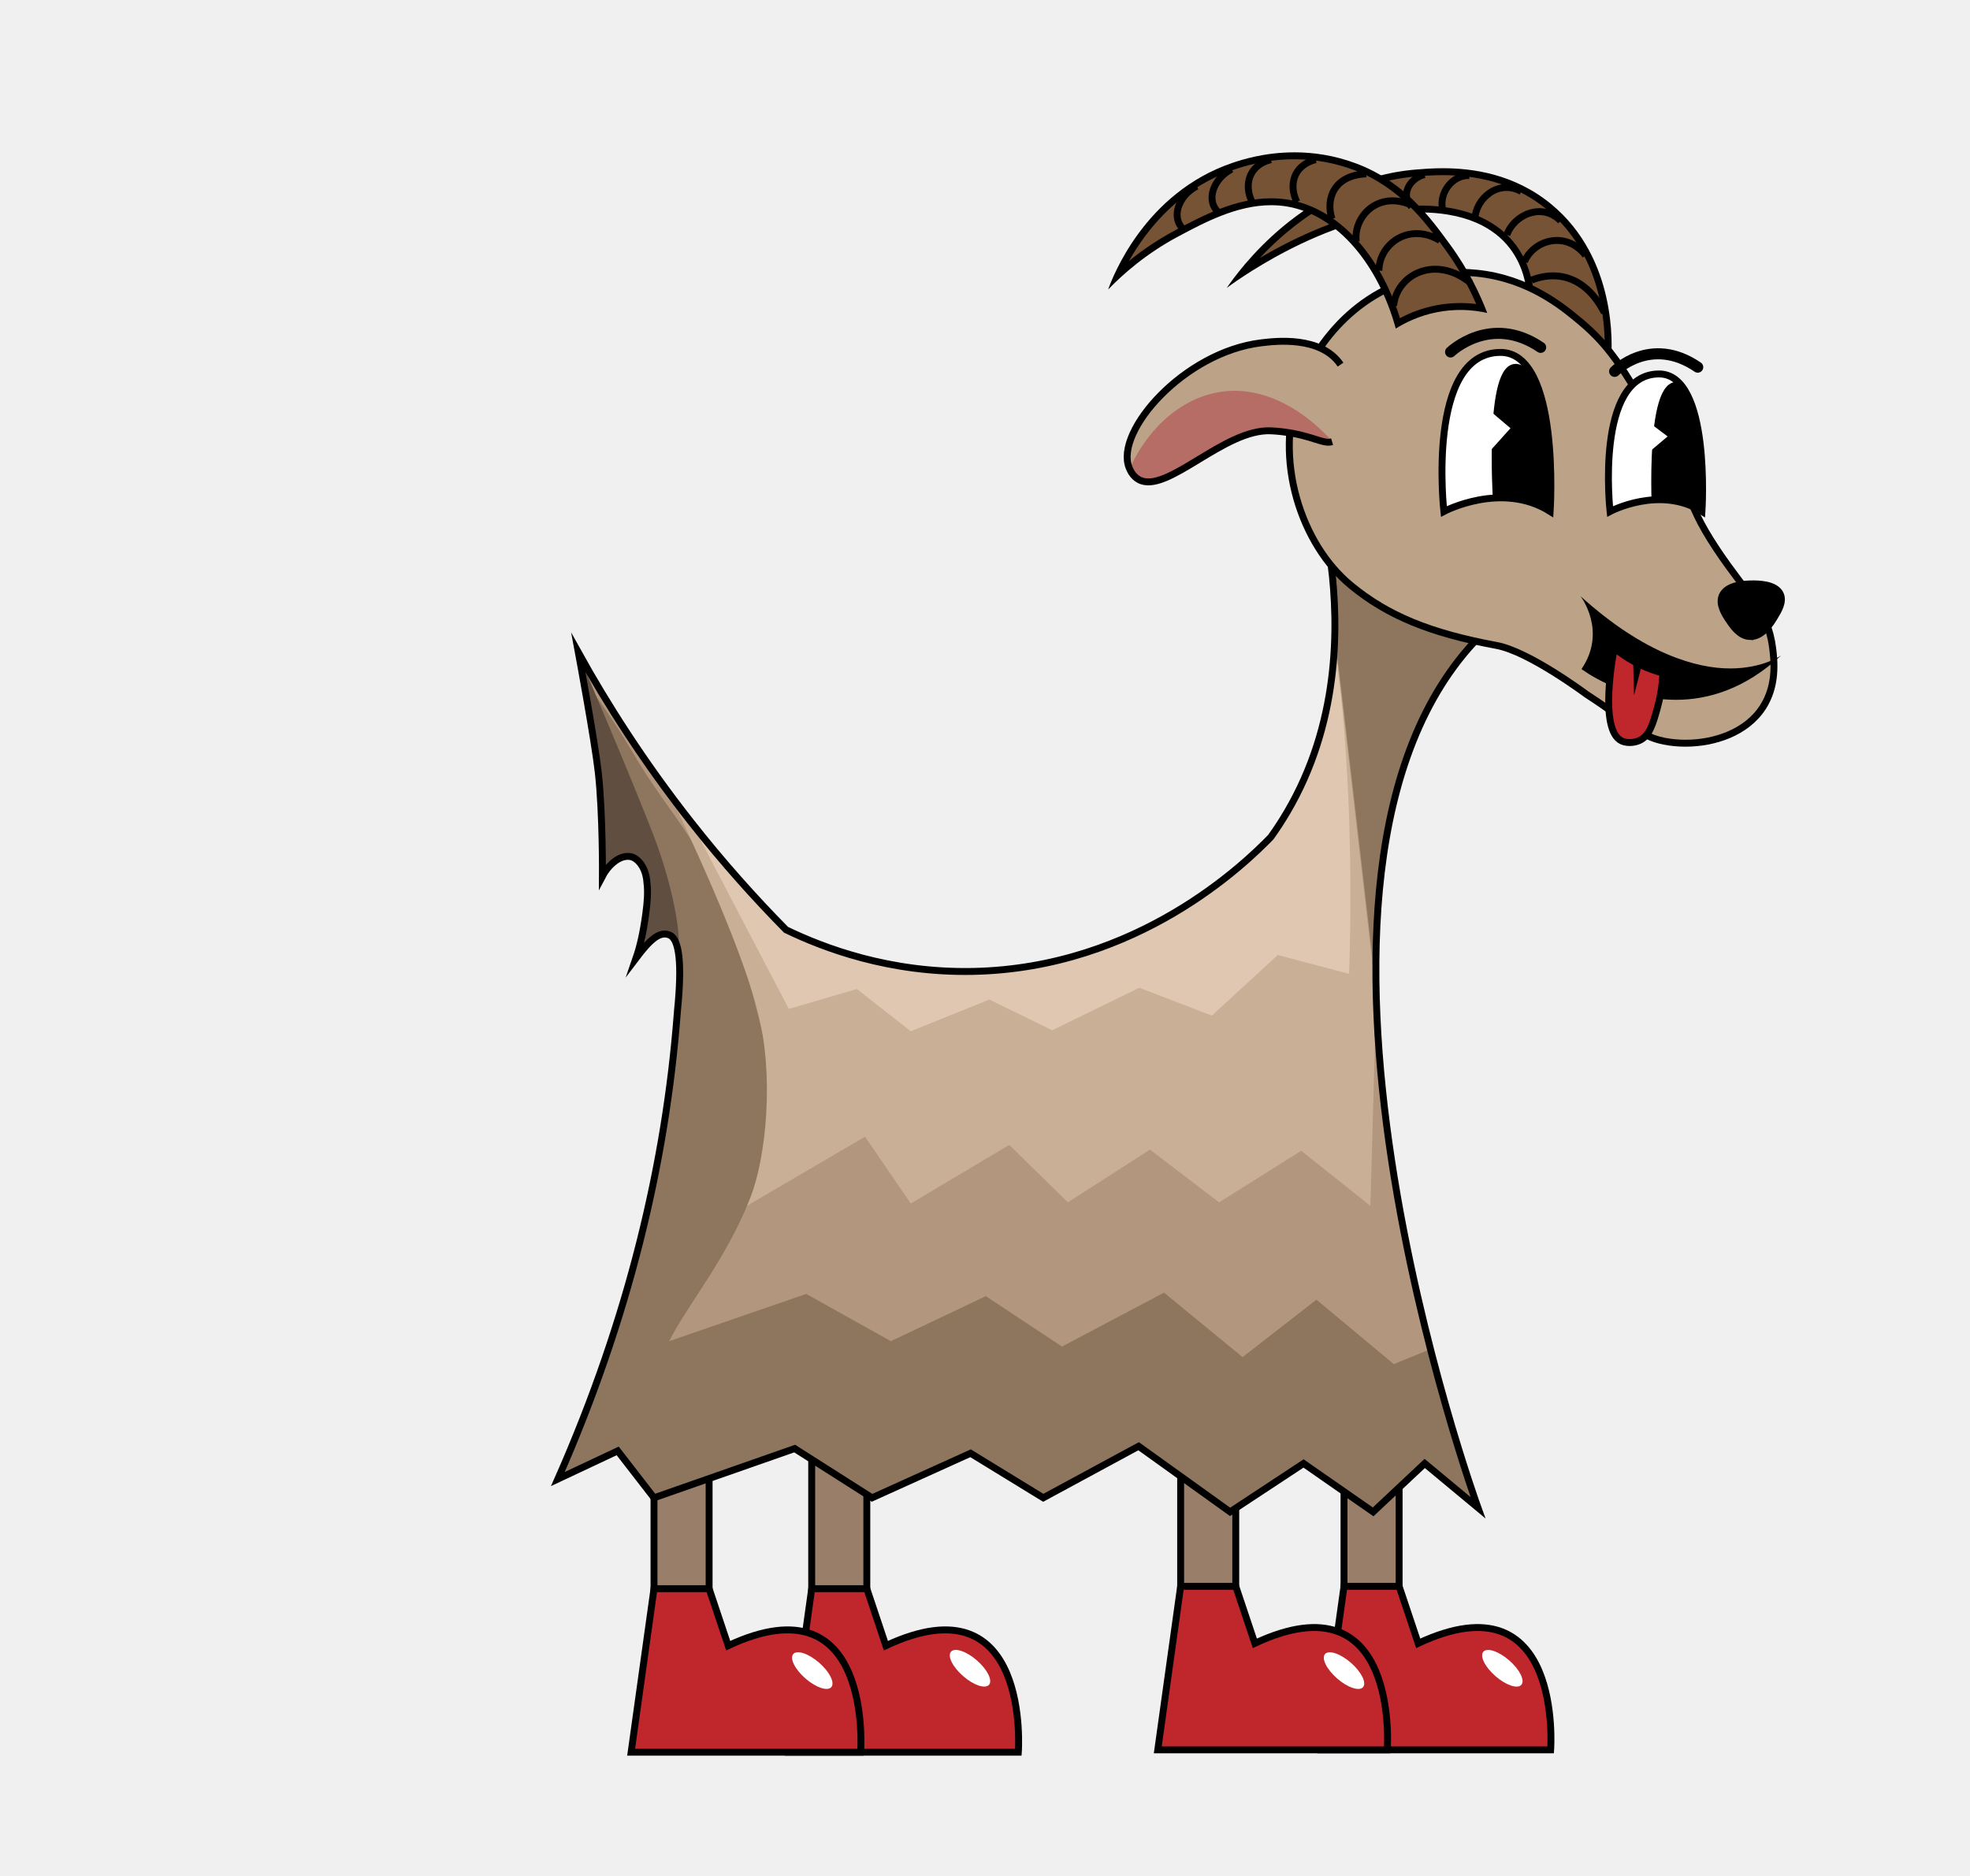
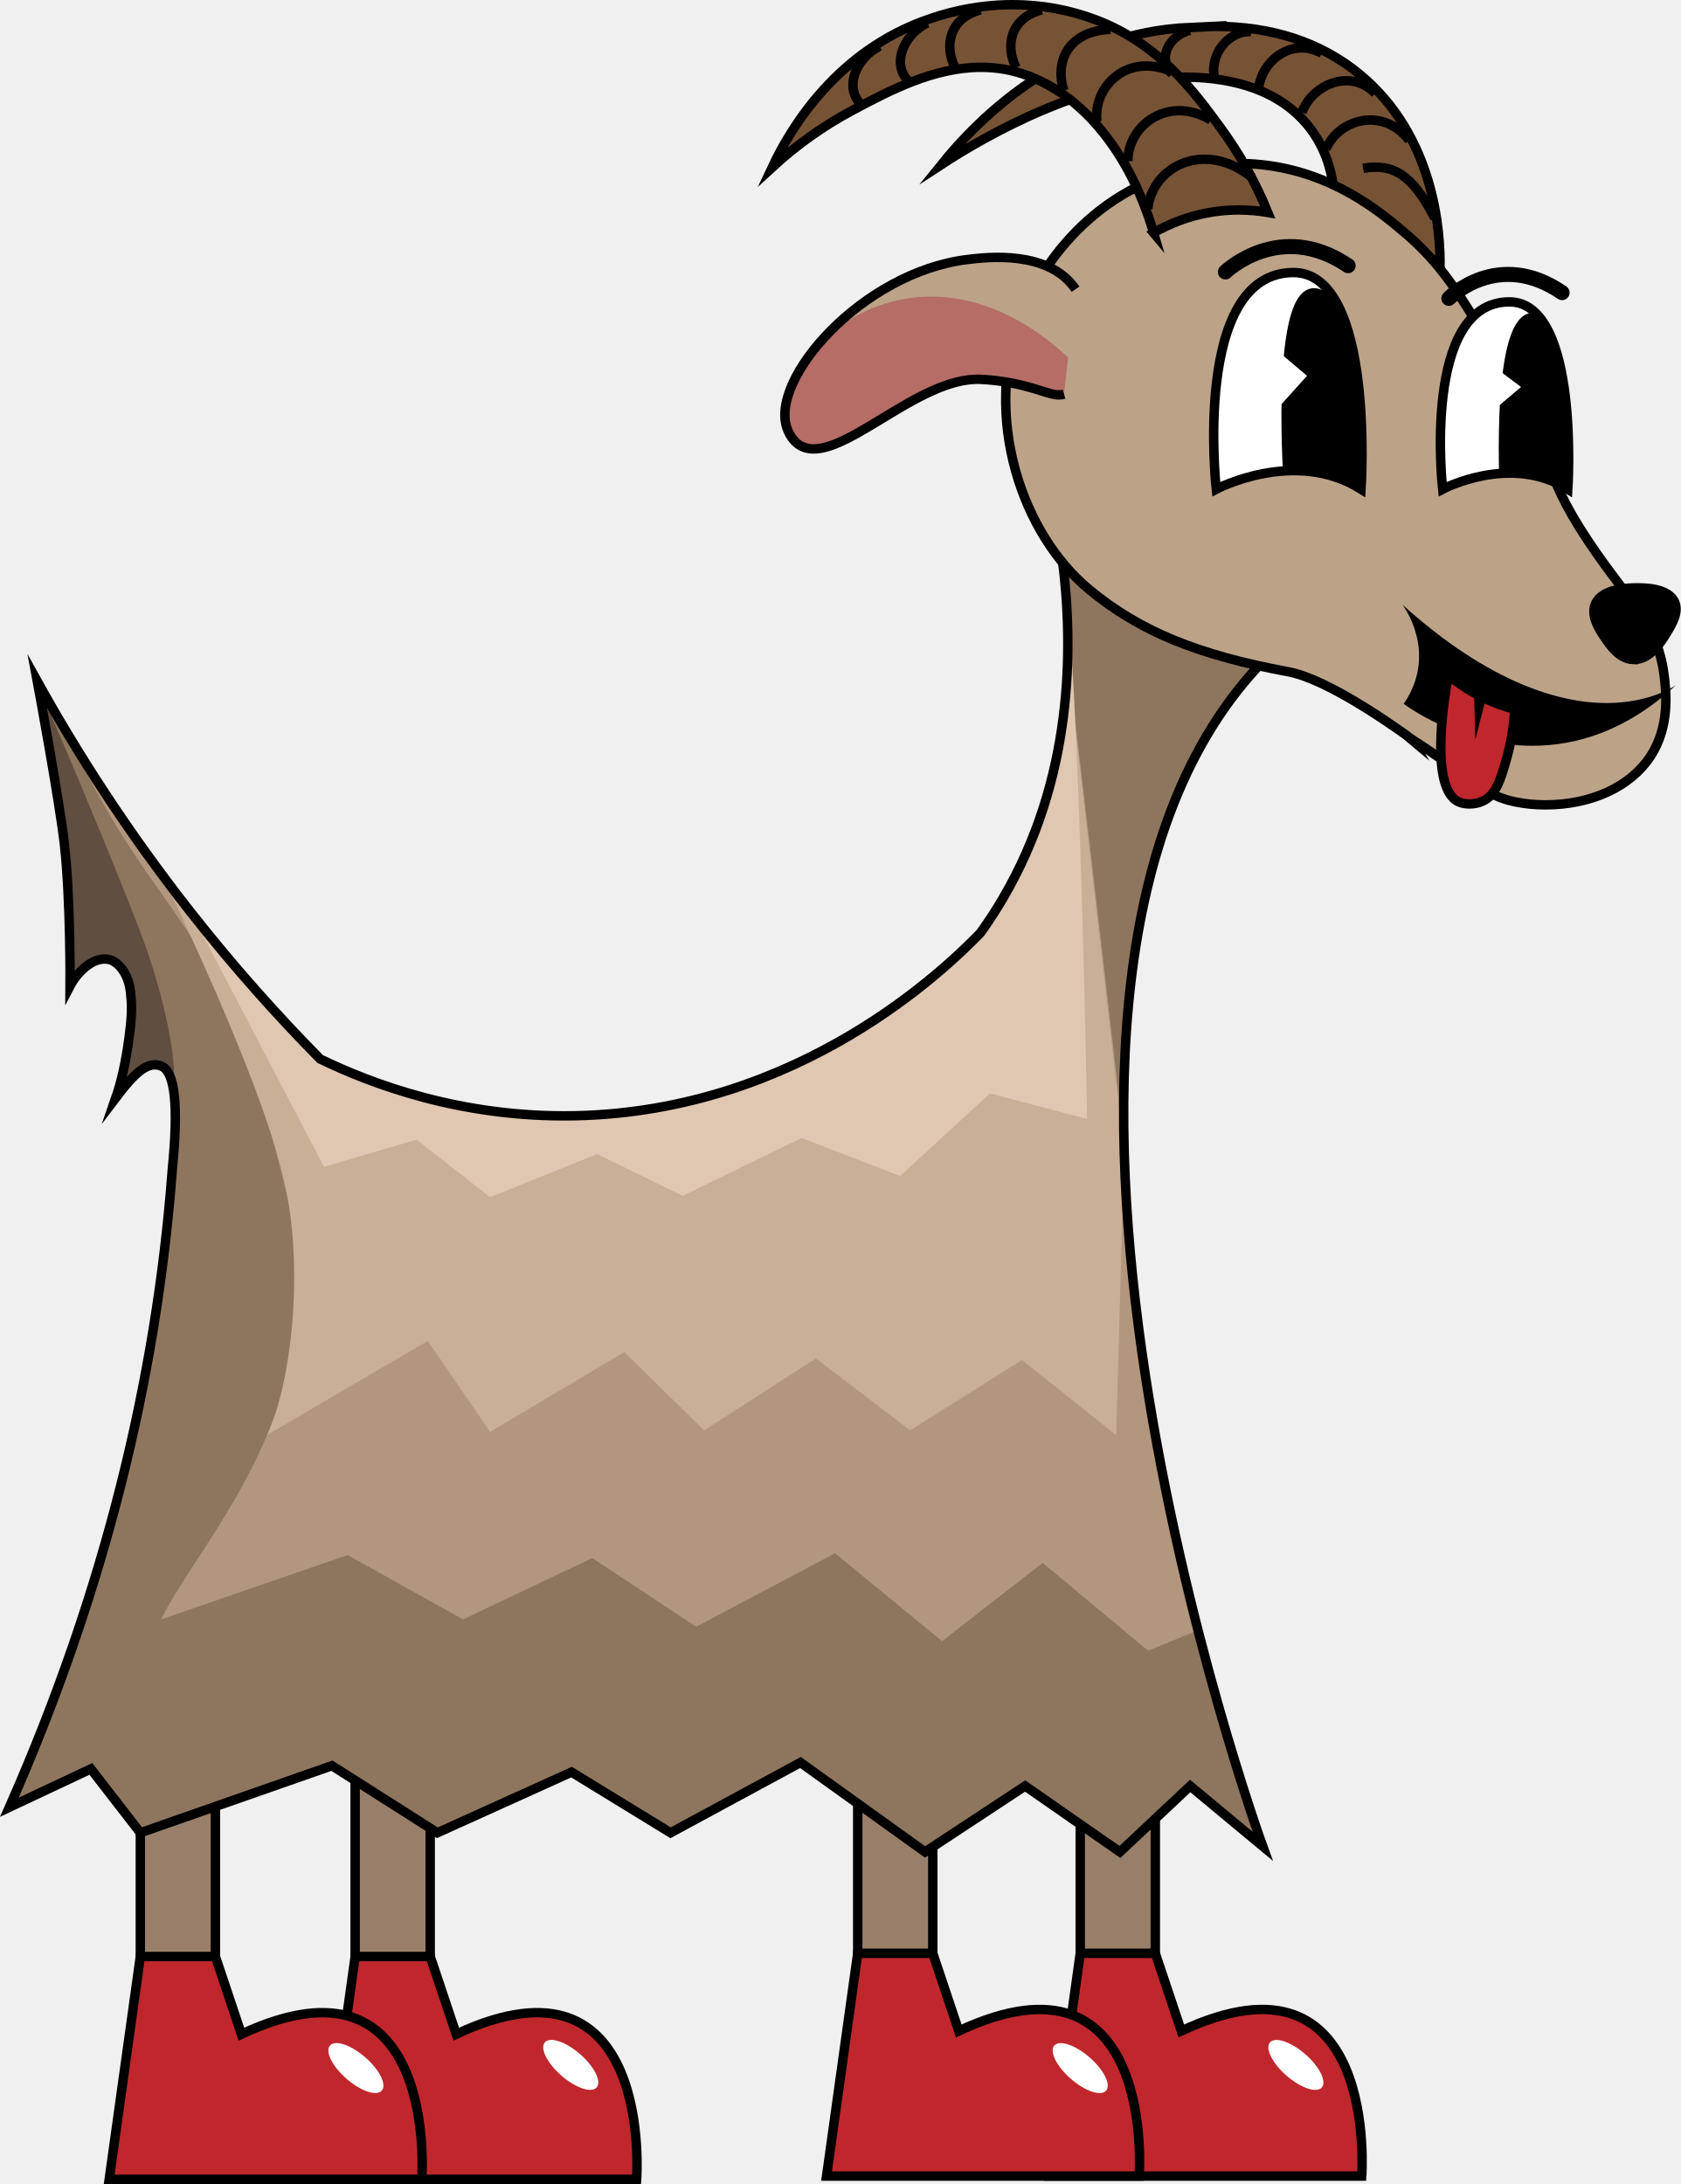
- <svg xmlns="http://www.w3.org/2000/svg" id="Layer_3" viewBox="0 0 1425.68 1357.31">
+ <svg xmlns="http://www.w3.org/2000/svg" id="Layer_3" viewBox="0 0 892.98 1160.46">
  <defs>
-     <style>.cls-1,.cls-2,.cls-3,.cls-4,.cls-5,.cls-6,.cls-7,.cls-8,.cls-9,.cls-10,.cls-11,.cls-12{stroke:#000;}.cls-1,.cls-2,.cls-3,.cls-4,.cls-5,.cls-6,.cls-10,.cls-11,.cls-12{stroke-miterlimit:10;}.cls-1,.cls-2,.cls-3,.cls-4,.cls-5,.cls-7,.cls-8,.cls-9,.cls-10,.cls-11,.cls-12{stroke-width:5px;}.cls-1,.cls-4,.cls-5,.cls-6{stroke-linecap:round;}.cls-13{fill:#e0c7b1;}.cls-14,.cls-12{fill:#fff;}.cls-15,.cls-4,.cls-8{fill:#c0272d;}.cls-16{fill:#b56d66;}.cls-3,.cls-17{fill:#b2967d;}.cls-18{clip-path:url(#clippath-2);}.cls-5,.cls-6,.cls-7,.cls-10{fill:none;}.cls-19{fill:#c9af95;}.cls-20{clip-path:url(#clippath-1);}.cls-21{clip-path:url(#clippath-4);}.cls-6{stroke-width:8px;}.cls-7,.cls-8,.cls-9{stroke-miterlimit:3;}.cls-22,.cls-11{fill:#bca388;}.cls-23{fill:#604e40;}.cls-24{clip-path:url(#clippath);}.cls-25{fill:#775336;}.cls-9{fill:#997f6a;}.cls-26{clip-path:url(#clippath-3);}.cls-27{fill:#8e765e;}</style>
+     <style>.cls-1,.cls-2,.cls-3,.cls-4,.cls-5,.cls-6,.cls-7,.cls-8,.cls-9,.cls-10,.cls-11,.cls-12,.cls-13{stroke:#000;}.cls-1,.cls-2,.cls-3,.cls-4,.cls-5,.cls-6,.cls-9,.cls-11,.cls-12,.cls-13{stroke-miterlimit:10;}.cls-1,.cls-2,.cls-3,.cls-4,.cls-5,.cls-7,.cls-8,.cls-9,.cls-10,.cls-11,.cls-12,.cls-13{stroke-width:5px;}.cls-1,.cls-4,.cls-5,.cls-6{stroke-linecap:round;}.cls-14{fill:#e0c7b1;}.cls-15,.cls-13{fill:#fff;}.cls-16,.cls-4,.cls-8{fill:#c0272d;}.cls-17{fill:#b56d66;}.cls-3,.cls-18{fill:#b2967d;}.cls-19{clip-path:url(#clippath-2);}.cls-5,.cls-6,.cls-7,.cls-11{fill:none;}.cls-20{fill:#c9af95;}.cls-21{clip-path:url(#clippath-1);}.cls-22{clip-path:url(#clippath-4);}.cls-6{stroke-width:8px;}.cls-7,.cls-8,.cls-10{stroke-miterlimit:3;}.cls-23,.cls-12{fill:#bca388;}.cls-24{fill:#604e40;}.cls-9{fill:#775336;}.cls-25{clip-path:url(#clippath);}.cls-10{fill:#997f6a;}.cls-26{clip-path:url(#clippath-3);}.cls-27{fill:#8e765e;}</style>
    <clipPath id="clippath">
-       <path class="cls-3" d="m490.28,731.55c-.06.79-.12,1.57-.18,2.36-8.33,107.74-35.08,220.29-86.38,336.6l43.3-20.36,26.28,33.94,101.82-35.64,56,35.64,71.28-32.24,52.61,32.24,69.01-37.34,66.19,47.52,53.17-35.04,50.35,35.04,37.34-35.04,38.53,32.02s-166.94-459.14,1.07-630.54c-58.27-9.05-107.48-53.18-107.48-53.18,5.96,47.46,5.75,116.44-31.68,180.17-3.77,6.42-7.75,12.5-11.88,18.24-18.15,18.7-96.11,94.8-215.53,97.16-60.5,1.19-108.08-17.01-135.27-30.16-22.23-22.53-45.58-48.5-68.91-78.19-33.95-43.22-60.55-85-81.35-122.44,0,0,11.85,63.74,14.43,86.97,3.3,29.84,2.97,74.81,2.97,74.81,3.39-6.51,11.6-15.56,20.24-14.12,4.58.76,11.25,6.92,12,19.07.82,6.35.29,13.72-.85,22.2-1.89,14.1-4.26,24.13-7.07,32.24,9.81-12.96,16.97-19.86,24.32-16.69,6.99,3.01,9.1,20.68,5.67,54.76Z" />
+       <path class="cls-3" d="m91.54,621.3c-.06.79-.12,1.57-.18,2.36-8.33,107.74-35.08,220.29-86.38,336.6l43.3-20.36,26.28,33.94,101.82-35.64,56,35.64,71.28-32.24,52.61,32.24,69.01-37.34,66.19,47.52,53.17-35.04,50.35,35.04,37.34-35.04,38.53,32.02s-166.94-459.14,1.07-630.54c-58.27-9.05-107.48-53.18-107.48-53.18,5.96,47.46,5.75,116.44-31.68,180.17-3.77,6.42-7.75,12.5-11.88,18.24-18.15,18.7-96.11,94.8-215.53,97.16-60.5,1.19-108.08-17.01-135.27-30.16-22.23-22.53-45.58-48.5-68.91-78.19-33.95-43.22-60.55-85-81.35-122.44,0,0,11.85,63.74,14.43,86.97,3.3,29.84,2.97,74.81,2.97,74.81,3.39-6.51,11.6-15.56,20.24-14.12,4.58.76,11.25,6.92,12,19.07.82,6.35.29,13.72-.85,22.2-1.89,14.1-4.26,24.13-7.07,32.24,9.81-12.96,16.97-19.86,24.32-16.69,6.99,3.01,9.1,20.68,5.67,54.76Z" />
    </clipPath>
    <clipPath id="clippath-1">
-       <path class="cls-11" d="m964.03,319.7c-6.59,2-14.03-4.45-35.76-7.17,0,0-3.97-.5-8.4-.71-34.01-1.67-75.45,46.21-95.6,35.38-4.73-2.54-6.64-7.44-7.2-8.85-10.26-26.26,39.76-83.42,95.62-90.21,10.14-1.23,43.18-5.24,57.46,15.77" />
+       <path class="cls-12" d="m565.3,209.45c-6.59,2-14.03-4.45-35.76-7.17,0,0-3.97-.5-8.4-.71-34.01-1.67-75.45,46.21-95.6,35.38-4.73-2.54-6.64-7.44-7.2-8.85-10.26-26.26,39.76-83.42,95.62-90.21,10.14-1.23,43.18-5.24,57.46,15.77" />
    </clipPath>
    <clipPath id="clippath-2">
-       <path class="cls-12" d="m1121.85,370.19c-35.21-22.2-76.93,0-76.93,0,0,0-12.96-114.82,40.87-115.12,43.7-.24,36.06,115.12,36.06,115.12Z" />
+       <path class="cls-13" d="m723.11,259.93c-35.21-22.2-76.93,0-76.93,0,0,0-12.96-114.82,40.87-115.12,43.7-.24,36.06,115.12,36.06,115.12Z" />
    </clipPath>
    <clipPath id="clippath-3">
-       <path class="cls-12" d="m1231.71,370.19c-30.45-19.2-66.52,0-66.52,0,0,0-11.21-99.28,35.34-99.53,37.78-.21,31.18,99.53,31.18,99.53Z" />
+       <path class="cls-13" d="m832.97,259.93c-30.45-19.2-66.52,0-66.52,0,0,0-11.21-99.28,35.34-99.53,37.78-.21,31.18,99.53,31.18,99.53Z" />
    </clipPath>
    <clipPath id="clippath-4">
-       <path class="cls-4" d="m1168.24,469.02c-.74,3.72-11.51,59.69,5.52,67.34,3.35,1.51,8.58,1.5,12.73-.42,7.15-3.31,9.59-11.56,12.88-23.35,1.7-6.09,3.57-14.74,4.09-25.44-5.64-1.48-12.73-3.92-20.36-8.06-6.08-3.3-11.01-6.87-14.85-10.07Z" />
+       <path class="cls-4" d="m769.51,358.76c-.74,3.72-11.51,59.69,5.52,67.34,3.35,1.51,8.58,1.5,12.73-.42,7.15-3.31,9.59-11.56,12.88-23.35,1.7-6.09,3.57-14.74,4.09-25.44-5.64-1.48-12.73-3.92-20.36-8.06-6.08-3.3-11.01-6.87-14.85-10.07Z" />
    </clipPath>
  </defs>
-   <path class="cls-9" d="m972.66,1033.17v229.95h113.7s14.42-96.73-73.82-62.79v-167.16h-39.88Z" />
-   <path class="cls-8" d="m972.66,1148.15l-16.55,118.37h166.09s9.51-126.47-95.85-77.11l-13.81-41.26h-39.88Z" />
-   <path class="cls-9" d="m587.43,1034.87v229.95h113.7s14.42-96.73-73.82-62.79v-167.16h-39.88Z" />
-   <path class="cls-8" d="m587.43,1149.85l-16.55,118.37h166.09s9.51-126.47-95.85-77.11l-13.81-41.26h-39.88Z" />
-   <path class="cls-9" d="m854.43,1033.17v229.95h113.7s14.42-96.73-73.82-62.79v-167.16h-39.88Z" />
-   <path class="cls-8" d="m854.43,1148.15l-16.55,118.37h166.09s9.51-126.47-95.85-77.11l-13.81-41.26h-39.88Z" />
-   <path class="cls-9" d="m473.3,1034.87v229.95h113.7s14.42-96.73-73.82-62.79v-167.16h-39.88Z" />
-   <path class="cls-25" d="m1163.79,252.45c-20.26-22.17-48.81-33.4-56.22-36.06-.02-4.29-.67-15.13-6.11-26.86-6.35-13.71-20.68-31.19-52.86-36.63-6.42-1.09-13.19-1.64-20.13-1.64-51.94,0-105.73,30.86-129.54,46.41,19.81-24.63,62.83-67.28,126.12-72.48,4.8-.4,11.38-.94,19.17-.94,30.4,0,56.2,8.52,76.69,25.32,40.15,32.93,43.19,84.39,42.89,102.87Z" />
-   <path d="m1044.21,126.76c29.81,0,55.08,8.33,75.1,24.75,19.32,15.85,32.22,37.71,38.34,64.99,2.61,11.63,3.46,22.08,3.64,29.8-18.84-18.33-42.48-28.36-51.27-31.66-.2-5.3-1.31-15.38-6.3-26.15-6.6-14.25-21.46-32.42-54.71-38.04-6.56-1.11-13.47-1.67-20.54-1.67-36.66,0-73.81,15.16-98.51,27.87-6.66,3.43-12.78,6.85-18.21,10.05,22.48-24.07,60.91-54.69,113.5-59.01,4.76-.39,11.28-.93,18.96-.93m0-5c-7.89,0-14.55.55-19.37.94-81.33,6.68-128.99,73.96-137.04,85.7,0,0,71.62-54.63,140.66-54.63,6.62,0,13.21.5,19.71,1.6,60.22,10.18,56.85,62.79,56.85,62.79,0,0,38.41,12.45,60.98,40.73.57-7.16,4.67-71.72-43.52-111.24-26.67-21.88-56.94-25.89-78.27-25.89h0Z" />
-   <path class="cls-17" d="m490.28,731.55c-.06.79-.12,1.57-.18,2.36-8.33,107.74-35.08,220.29-86.38,336.6l43.3-20.36,26.28,33.94,101.82-35.64,56,35.64,71.28-32.24,52.61,32.24,69.01-37.34,66.19,47.52,53.17-35.04,50.35,35.04,37.34-35.04,38.53,32.02s-166.94-459.14,1.07-630.54c-58.27-9.05-107.48-53.18-107.48-53.18,5.96,47.46,5.75,116.44-31.68,180.17-3.77,6.42-7.75,12.5-11.88,18.24-18.15,18.7-96.11,94.8-215.53,97.16-60.5,1.19-108.08-17.01-135.27-30.16-22.23-22.53-45.58-48.5-68.91-78.19-33.95-43.22-60.55-85-81.35-122.44,0,0,11.85,63.74,14.43,86.97,3.3,29.84,2.97,74.81,2.97,74.81,3.39-6.51,11.6-15.56,20.24-14.12,4.58.76,11.25,6.92,12,19.07.82,6.35.29,13.72-.85,22.2-1.89,14.1-4.26,24.13-7.07,32.24,9.81-12.96,16.97-19.86,24.32-16.69,6.99,3.01,9.1,20.68,5.67,54.76Z" />
-   <g class="cls-24">
-     <path class="cls-27" d="m321.41,392.53c35.87,26.74,91.3,75.16,136.19,151.64,37.49,63.88,61.57,66.42,94,202.93,26.04,109.59-45.62,179.48-67.27,223.61l99.13-34.19,61.25,34.19,68.72-32.58,55.15,36.49,73.82-39.03,56.85,46.67,53.46-41.58,56,46.67,51.34-21.04s123.46-23.93,131.1-13.75c7.64,10.18,108.25,266.01,108.25,266.01,0,0-537.18,138.73-541,138.73s-343.65-63.64-366.56-67.46-118.37-29.27-117.1-48.37,21.64-400.93,21.64-400.93c8.34-149.34,16.69-298.68,25.03-448.02Z" />
-     <path class="cls-27" d="m951.02,335.68s55.98,458.49,58.54,519.87,130.69-236.46,130.69-236.46l-31.84-219.77-157.38-63.64Z" />
-     <path class="cls-19" d="m431.72,469.02s102.5,192.88,118.79,272.26c9.75,47.49,2.44,105.24-9.86,131.42l85.38-49.96,33.09,48.37,71.28-42.43,42.43,41.58,59.4-38.18,50.06,38.18,59.4-37.34,50.06,39.88,4.25-151.04-36.1-312.78-315.18,76.88-212.99-16.86Z" />
-     <path class="cls-13" d="m471.6,540.42l99.28,189.83,49.21-14.42,39.03,30.55,56.85-22.91,45.5,22.21,63.06-30.75,52.48,20.15,47.7-43.85,51.59,13.62s8.17-185.98-22.51-294.37c-12.27-43.34-337.1,26.18-337.1,26.18l-145.1,103.76Z" />
-     <path class="cls-23" d="m392.69,413.75s56.85,129.82,80.61,191.77c13.5,35.2,20.02,72.05,17.29,81.92-4.56,16.51-23.51,95.39-101.29,170.76-82.31,79.76-15.56-387.32-15.56-387.32l18.95-57.13Z" />
+   <path class="cls-13" d="m431.28,226.2h0Zm129.9-29.16h0,0Z" />
+   <path class="cls-10" d="m573.92,922.92v229.95h113.7s14.42-96.73-73.82-62.79v-167.16h-39.88Z" />
+   <path class="cls-8" d="m573.92,1037.89l-16.55,118.37h166.09s9.51-126.47-95.85-77.11l-13.81-41.26h-39.88Z" />
+   <path class="cls-10" d="m188.69,924.61v229.95h113.7s14.42-96.73-73.82-62.79v-167.16h-39.88Z" />
+   <path class="cls-8" d="m188.69,1039.59l-16.55,118.37h166.09s9.51-126.47-95.85-77.11l-13.81-41.26h-39.88Z" />
+   <path class="cls-10" d="m455.69,922.92v229.95h113.7s14.42-96.73-73.82-62.79v-167.16h-39.88Z" />
+   <path class="cls-8" d="m455.69,1037.89l-16.55,118.37h166.09s9.51-126.47-95.85-77.11l-13.81-41.26h-39.88Z" />
+   <path class="cls-10" d="m74.56,924.61v229.95h113.7s14.42-96.73-73.82-62.79v-167.16h-39.88Z" />
+   <path class="cls-9" d="m645.48,14c30.4,0,56.2,8.52,76.69,25.32,40.15,32.93,43.19,84.39,42.89,102.87-20.26-22.17-48.81-33.4-56.22-36.06-.02-4.29-.67-15.13-6.11-26.86-6.35-13.71-20.68-31.19-52.86-36.63-6.42-1.09-13.19-1.64-20.13-1.64-51.94,0-105.73,30.86-129.54,46.41,19.81-24.63,62.83-67.28,126.12-72.48l19.17-.94Z" />
+   <path class="cls-18" d="m91.54,621.3c-.06.79-.12,1.57-.18,2.36-8.33,107.74-35.08,220.29-86.38,336.6l43.3-20.36,26.28,33.94,101.82-35.64,56,35.64,71.28-32.24,52.61,32.24,69.01-37.34,66.19,47.52,53.17-35.04,50.35,35.04,37.34-35.04,38.53,32.02s-166.94-459.14,1.07-630.54c-58.27-9.05-107.48-53.18-107.48-53.18,5.96,47.46,5.75,116.44-31.68,180.17-3.77,6.42-7.75,12.5-11.88,18.24-18.15,18.7-96.11,94.8-215.53,97.16-60.5,1.19-108.08-17.01-135.27-30.16-22.23-22.53-45.58-48.5-68.91-78.19-33.95-43.22-60.55-85-81.35-122.44,0,0,11.85,63.74,14.43,86.97,3.3,29.84,2.97,74.81,2.97,74.81,3.39-6.51,11.6-15.56,20.24-14.12,4.58.76,11.25,6.92,12,19.07.82,6.35.29,13.72-.85,22.2-1.89,14.1-4.26,24.13-7.07,32.24,9.81-12.96,16.97-19.86,24.32-16.69,6.99,3.01,9.1,20.68,5.67,54.76Z" />
+   <g class="cls-25">
+     <path class="cls-27" d="m11.84,358.76c35.87,26.74,2.14-1.32,47.02,75.16,37.49,63.88,61.57,66.42,94,202.93,26.04,109.59-45.62,179.48-67.27,223.61l99.13-34.19,61.25,34.19,68.72-32.58,55.15,36.49,73.82-39.03,56.85,46.67,53.46-41.58,56,46.67,34.83-14.27s33.63,103.46,41.27,113.64c7.64,10.18-63.93,23.14-63.93,23.14,0,0-37.63,27.65-109.14,0,0,0-65.95-11.78-88.86-15.6S3.71,979.34,4.98,960.25c1.27-19.09,70.52-221.37,70.52-221.37,8.34-149.34,16.35-161.69-63.66-380.12Z" />
+     <path class="cls-27" d="m552.28,225.43s55.98,458.49,58.54,519.87c2.56,61.37-1.01-245.89-1.01-245.89l65.55-163.18-123.07-110.8Z" />
+     <path class="cls-20" d="m32.99,358.76s102.5,192.88,118.79,272.26c9.75,47.49,2.44,105.24-9.86,131.42l85.38-49.96,33.09,48.37,71.28-42.43,42.43,41.58,59.4-38.18,50.06,38.18,59.4-37.34,50.06,39.88,4.25-151.04-36.1-312.78-48.35,288-342.72-24.05L32.99,358.76Z" />
+     <path class="cls-14" d="m72.87,430.16l99.28,189.83,49.21-14.42,39.03,30.55,56.85-22.91,45.5,22.21,63.06-30.75,52.48,20.15,47.7-43.85,51.59,13.62s-6.69-405.89-22.51-294.37c-5.99,42.23-21.01,179.74-76.67,232.22-66.61,62.79-304.7,11.88-304.7,11.88l-100.82-114.15Z" />
+     <path class="cls-24" d="m12.03,345.13s38.78,88.19,62.54,150.13c13.5,35.2,20.02,72.05,17.29,81.92-4.56,16.51-26.59,14.89-35.28,5.61-4.22-4.51-32.52-104.83-32.52-104.83l-12.02-132.84Z" />
  </g>
-   <path class="cls-10" d="m490.28,731.55c-.06.79-.12,1.57-.18,2.36-8.33,107.74-35.08,220.29-86.38,336.6l43.3-20.36,26.28,33.94,101.82-35.64,56,35.64,71.28-32.24,52.61,32.24,69.01-37.34,66.19,47.52,53.17-35.04,50.35,35.04,37.34-35.04,38.53,32.02s-166.94-459.14,1.07-630.54c-58.27-9.05-107.48-53.18-107.48-53.18,5.96,47.46,5.75,116.44-31.68,180.17-3.77,6.42-7.75,12.5-11.88,18.24-18.15,18.7-96.11,94.8-215.53,97.16-60.5,1.19-108.08-17.01-135.27-30.16-22.23-22.53-45.58-48.5-68.91-78.19-33.95-43.22-60.55-85-81.35-122.44,0,0,11.85,63.74,14.43,86.97,3.3,29.84,2.97,74.81,2.97,74.81,3.39-6.51,11.6-15.56,20.24-14.12,4.58.76,11.25,6.92,12,19.07.82,6.35.29,13.72-.85,22.2-1.89,14.1-4.26,24.13-7.07,32.24,9.81-12.96,16.97-19.86,24.32-16.69,6.99,3.01,9.1,20.68,5.67,54.76Z" />
-   <path class="cls-22" d="m1219.74,537.92c-5.33,0-10.5-.49-15.37-1.46-11.53-2.29-17.2-6.42-29.63-15.46-6.63-4.83-14.89-10.83-26.78-18.55l.03.05c-1.02-.87-2.98-2.24-6.73-4.86-3.86-2.7-9.9-6.81-16.73-11.08-17.69-11.04-31.63-17.57-41.43-19.38-48.32-8.96-78.87-21.55-105.46-43.48-18.04-14.88-31.99-37.27-39.29-63.07-7.67-27.14-7.01-55.74,1.87-80.53,1.99-5.55,20.92-54.84,72.38-74.88,13.82-5.38,28.52-8.11,43.69-8.11,4.16,0,8.34.21,12.42.63,37.72,3.86,62.91,24.94,75.02,35.07,20.82,17.42,30.87,33.85,51.63,69.35,15.61,26.71,20.8,40.57,25.37,52.8,4.6,12.3,8.58,22.93,21.8,42.79,6.03,9.06,11.64,16.52,16.6,23.1,12.79,17,21.24,28.23,23.73,48.37.99,7.99,3.31,26.72-7.25,42.87-10.57,16.18-31.45,25.83-55.87,25.83h0Z" />
-   <path d="m1056.29,199.61c4.07,0,8.17.21,12.17.62,36.95,3.78,60.84,23.76,73.67,34.5,20.5,17.15,30.47,33.45,51.08,68.69,15.51,26.52,20.65,40.28,25.19,52.41,4.66,12.45,8.68,23.2,22.06,43.3,6.07,9.11,11.71,16.61,16.68,23.22,12.55,16.68,20.84,27.7,23.25,47.17,1.04,8.38,3.19,25.81-6.86,41.2-5.3,8.11-13.16,14.43-23.35,18.77-9.13,3.88-19.65,5.93-30.42,5.93-5.16,0-10.17-.48-14.88-1.41-11-2.19-16.53-6.21-28.64-15.03-6.63-4.83-14.88-10.83-26.75-18.54-3.06-2.27-42.61-31.4-65.91-35.72-47.86-8.87-78.09-21.31-104.32-42.95-17.65-14.55-31.31-36.51-38.47-61.82-7.53-26.65-6.89-54.71,1.81-79.01,1.95-5.44,20.5-53.75,70.93-73.39,13.53-5.27,27.92-7.94,42.78-7.94m0-5c-11.82,0-27.61,1.66-44.6,8.28-52.93,20.61-72.12,71.61-73.82,76.37-19.31,53.93,1.47,116.1,38.18,146.37,26.74,22.05,58.04,35,106.59,44.01,22.89,4.24,63.96,34.91,63.96,34.91,34.33,22.28,38.85,30.7,57.28,34.37,4.97.99,10.33,1.51,15.86,1.51,21.52,0,45.51-7.9,57.96-26.97,10.84-16.58,8.79-35.25,7.64-44.55-3.58-28.92-19.4-40.51-40.73-72.55-26.08-39.16-15.59-41.58-47.09-95.46-20.1-34.37-30.59-51.94-52.18-70-13.76-11.51-38.66-31.78-76.37-35.64-3.37-.35-7.67-.64-12.68-.64h0Z" />
-   <path class="cls-22" d="m964.03,319.7c-6.59,2-14.03-4.45-35.76-7.17,0,0-3.97-.5-8.4-.71-34.01-1.67-75.45,46.21-95.6,35.38-4.73-2.54-6.64-7.44-7.2-8.85-10.26-26.26,39.76-83.42,95.62-90.21,10.14-1.23,43.18-5.24,57.46,15.77" />
-   <g class="cls-20">
-     <path class="cls-16" d="m808.19,369.62c7.74-43.92,36.75-78.34,71.84-85.42,67.02-13.51,125.56,78.92,112.01,104.09,0,0-5.96,11.06-157.83-4.53h0c-8.67-4.71-17.35-9.43-26.02-14.14Z" />
+   <path class="cls-11" d="m91.54,621.3c-.06.79-.12,1.57-.18,2.36-8.33,107.74-35.08,220.29-86.38,336.6l43.3-20.36,26.28,33.94,101.82-35.64,56,35.64,71.28-32.24,52.61,32.24,69.01-37.34,66.19,47.52,53.17-35.04,50.35,35.04,37.34-35.04,38.53,32.02s-166.94-459.14,1.07-630.54c-58.27-9.05-107.48-53.18-107.48-53.18,5.96,47.46,5.75,116.44-31.68,180.17-3.77,6.42-7.75,12.5-11.88,18.24-18.15,18.7-96.11,94.8-215.53,97.16-60.5,1.19-108.08-17.01-135.27-30.16-22.23-22.53-45.58-48.5-68.91-78.19-33.95-43.22-60.55-85-81.35-122.44,0,0,11.85,63.74,14.43,86.97,3.3,29.84,2.97,74.81,2.97,74.81,3.39-6.51,11.6-15.56,20.24-14.12,4.58.76,11.25,6.92,12,19.07.82,6.35.29,13.72-.85,22.2-1.89,14.1-4.26,24.13-7.07,32.24,9.81-12.96,16.97-19.86,24.32-16.69,6.99,3.01,9.1,20.68,5.67,54.76Z" />
+   <path class="cls-12" d="m821.01,427.66c-5.33,0-10.5-.49-15.37-1.46-11.53-2.29-17.2-6.42-29.63-15.46-6.63-4.83-14.89-10.83-26.78-18.55l.03.05c-1.02-.87-2.98-2.24-6.73-4.86-3.86-2.7-9.9-6.81-16.73-11.08-17.69-11.04-31.63-17.57-41.43-19.38-48.32-8.96-78.87-21.55-105.46-43.48-18.04-14.88-31.99-37.27-39.29-63.07-7.67-27.14-7.01-55.74,1.87-80.53,1.99-5.55,20.92-54.84,72.38-74.88,13.82-5.38,28.52-8.11,43.69-8.11,4.16,0,8.34.21,12.42.63,37.72,3.86,62.91,24.94,75.02,35.07,20.82,17.42,30.87,33.85,51.63,69.35,15.61,26.71,20.8,40.57,25.37,52.8,4.6,12.3,8.58,22.93,21.8,42.79,6.03,9.06,11.64,16.52,16.6,23.1,12.79,17,21.24,28.23,23.73,48.37.99,7.99,3.31,26.72-7.25,42.87-10.57,16.18-31.45,25.83-55.87,25.83h0Z" />
+   <path class="cls-23" d="m565.3,209.45c-6.59,2-14.03-4.45-35.76-7.17,0,0-3.97-.5-8.4-.71-34.01-1.67-75.45,46.21-95.6,35.38-4.73-2.54-6.64-7.44-7.2-8.85-10.26-26.26,39.76-83.42,95.62-90.21,10.14-1.23,43.18-5.24,57.46,15.77" />
+   <g class="cls-21">
+     <path class="cls-17" d="m558.89,296.84c-28.53,0-11.91-72.19-66.29-77.77-1.97-.2-12.86,14.13-51.91,17.95l-23.99,15.34c-5.67-3.08-17.58,9.8-16.46,3.45,8.82-50.02,36.87-88.26,78.08-96.57,5.39-1.09,10.91-1.64,16.4-1.64,44.83,0,82.21,35.97,100.6,66.77,6.94,11.62,21.93,40.82,11.17,60.77-4.19,7.76-12.7,11.69-47.61,11.69Z" />
+     <path class="cls-12" d="m433.01,224h0Zm129.9-29.16h0Z" />
  </g>
-   <path class="cls-10" d="m964.03,319.7c-6.59,2-14.03-4.45-35.76-7.17,0,0-3.97-.5-8.4-.71-34.01-1.67-75.45,46.21-95.6,35.38-4.73-2.54-6.64-7.44-7.2-8.85-10.26-26.26,39.76-83.42,95.62-90.21,10.14-1.23,43.18-5.24,57.46,15.77" />
-   <path d="m1212.9,504c-32.4,0-58-15.69-64.98-20.42,10.02-16.19,7.76-31.56,4.06-41.65,43.69,36.41,78.23,44.37,100.07,44.37,8.74,0,16.06-1.21,21.9-2.8-18.92,13.61-39.4,20.5-61.05,20.5Z" />
-   <path d="m1156.66,448.93c41.31,32.55,74.2,39.87,95.4,39.87,3.5,0,6.79-.19,9.85-.52-15.46,8.79-31.86,13.22-49,13.22-29.2,0-52.8-13.07-61.62-18.7,7.21-12.87,7.17-25.01,5.37-33.86m-12.82-17.4s19.44,25.19.68,52.7c0,0,29.08,22.27,68.39,22.27,23.14,0,49.82-7.71,76.2-32.21,0,0-13.04,9.51-37.05,9.51s-61.82-10.29-108.22-52.27h0Z" />
-   <path class="cls-14" d="m1121.85,370.19c-35.21-22.2-76.93,0-76.93,0,0,0-12.96-114.82,40.87-115.12,43.7-.24,36.06,115.12,36.06,115.12Z" />
-   <g class="cls-18">
-     <path class="cls-2" d="m1082.96,362.84s-7.01-108.94,17.83-95.88c0,0,32.67,13.58,38.61,34.79,5.94,21.21-8.06,114.55-8.06,114.55l-48.38-55.9" />
-     <polygon class="cls-14" points="1072.77 292.69 1093.14 309.94 1072.77 332.57 1072.77 292.69" />
-     <polygon class="cls-14" points="1192.3 304.43 1212.67 321.69 1192.3 344.32 1192.3 304.43" />
+   <path class="cls-11" d="m565.3,209.45c-6.59,2-14.03-4.45-35.76-7.17,0,0-3.97-.5-8.4-.71-34.01-1.67-75.45,46.21-95.6,35.38-4.73-2.54-6.64-7.44-7.2-8.85-10.26-26.26,39.76-83.42,95.62-90.21,10.14-1.23,43.18-5.24,57.46,15.77" />
+   <path d="m814.17,393.74c-32.4,0-58-15.69-64.98-20.42,10.02-16.19,7.76-31.56,4.06-41.65,43.69,36.41,78.23,44.37,100.07,44.37,8.74,0,16.06-1.21,21.9-2.8-18.92,13.61-39.4,20.5-61.05,20.5Z" />
+   <path d="m757.92,338.68c41.31,32.55,74.2,39.87,95.4,39.87,3.5,0,6.79-.19,9.85-.52-15.46,8.79-31.86,13.22-49,13.22-29.2,0-52.8-13.07-61.62-18.7,7.21-12.87,7.17-25.01,5.37-33.86m-12.82-17.4s19.44,25.19.68,52.7c0,0,29.08,22.27,68.39,22.27,23.14,0,49.82-7.71,76.2-32.21,0,0-13.04,9.51-37.05,9.51s-61.82-10.29-108.22-52.27h0Z" />
+   <path class="cls-15" d="m723.11,259.93c-35.21-22.2-76.93,0-76.93,0,0,0-12.96-114.82,40.87-115.12,43.7-.24,36.06,115.12,36.06,115.12Z" />
+   <g class="cls-19">
+     <path class="cls-2" d="m684.22,252.58s-7.01-108.94,17.83-95.88c0,0,32.67,13.58,38.61,34.79,5.94,21.21-8.06,114.55-8.06,114.55l-48.38-55.9" />
+     <polygon class="cls-15" points="674.04 182.44 694.4 199.69 674.04 222.32 674.04 182.44" />
+     <polygon class="cls-15" points="793.56 194.18 813.93 211.43 793.56 234.06 793.56 194.18" />
  </g>
-   <path class="cls-10" d="m1121.85,370.19c-35.21-22.2-76.93,0-76.93,0,0,0-12.96-114.82,40.87-115.12,43.7-.24,36.06,115.12,36.06,115.12Z" />
-   <path class="cls-14" d="m1231.71,370.19c-30.45-19.2-66.52,0-66.52,0,0,0-11.21-99.28,35.34-99.53,37.78-.21,31.18,99.53,31.18,99.53Z" />
+   <path class="cls-11" d="m723.11,259.93c-35.21-22.2-76.93,0-76.93,0,0,0-12.96-114.82,40.87-115.12,43.7-.24,36.06,115.12,36.06,115.12Z" />
+   <path class="cls-15" d="m832.97,259.93c-30.45-19.2-66.52,0-66.52,0,0,0-11.21-99.28,35.34-99.53,37.78-.21,31.18,99.53,31.18,99.53Z" />
  <g class="cls-26">
-     <path class="cls-2" d="m1198.08,372.59s-5.78-105.85,19.53-92.59,46.95,73.08,46.95,73.08l-35.21,51.34-31.26-31.82Z" />
-     <polygon class="cls-14" points="1186.91 300.89 1186.91 332.71 1206.85 315.88 1186.91 300.89" />
+     <path class="cls-2" d="m799.34,262.34s-5.78-105.85,19.53-92.59c25.31,13.26,17.18,69.7,17.18,69.7l-5.45,54.72-31.26-31.82Z" />
+     <polygon class="cls-15" points="788.18 190.64 788.18 222.46 808.12 205.62 788.18 190.64" />
  </g>
-   <path class="cls-10" d="m1231.71,370.19c-30.45-19.2-66.52,0-66.52,0,0,0-11.21-99.28,35.34-99.53,37.78-.21,31.18,99.53,31.18,99.53Z" />
-   <path class="cls-6" d="m1049.78,254.74s28.88-27.94,65.18-3.33" />
-   <path class="cls-6" d="m1168.5,268.79s25.87-26.47,60.14-3.05" />
-   <path class="cls-1" d="m1266.39,460.7c-7.35-.3-12.16-7.42-14.99-11.6-2.78-4.1-7.75-11.45-5.09-17.82,3.52-8.45,17.71-8.61,21.5-8.66,3.79-.04,17.21-.2,20.64,7.53,2.41,5.42-1.42,11.74-4.24,16.4-2.62,4.32-8.79,14.52-17.82,14.14Z" />
-   <path class="cls-15" d="m1168.24,469.02c-.74,3.72-11.51,59.69,5.52,67.34,3.35,1.51,8.58,1.5,12.73-.42,7.15-3.31,9.59-11.56,12.88-23.35,1.7-6.09,3.57-14.74,4.09-25.44-5.64-1.48-12.73-3.92-20.36-8.06-6.08-3.3-11.01-6.87-14.85-10.07Z" />
-   <g class="cls-21">
-     <polyline class="cls-4" points="1183.83 457.87 1184.57 485.28 1191.47 458.3 1183.83 457.87" />
+   <path class="cls-11" d="m832.97,259.93c-30.45-19.2-66.52,0-66.52,0,0,0-11.21-99.28,35.34-99.53,37.78-.21,31.18,99.53,31.18,99.53Z" />
+   <path class="cls-6" d="m651.04,144.49s28.88-27.94,65.18-3.33" />
+   <path class="cls-6" d="m769.77,158.53s25.87-26.47,60.14-3.05" />
+   <path class="cls-1" d="m867.65,350.44c-7.35-.3-12.16-7.42-14.99-11.6-2.78-4.1-7.75-11.45-5.09-17.82,3.52-8.45,17.71-8.61,21.5-8.66,3.79-.04,17.21-.2,20.64,7.53,2.41,5.42-1.42,11.74-4.24,16.4-2.62,4.32-8.79,14.52-17.82,14.14Z" />
+   <path class="cls-16" d="m769.51,358.76c-.74,3.72-11.51,59.69,5.52,67.34,3.35,1.51,8.58,1.5,12.73-.42,7.15-3.31,9.59-11.56,12.88-23.35,1.7-6.09,3.57-14.74,4.09-25.44-5.64-1.48-12.73-3.92-20.36-8.06-6.08-3.3-11.01-6.87-14.85-10.07Z" />
+   <g class="cls-22">
+     <polyline class="cls-4" points="785.09 347.62 785.83 375.03 792.73 348.04 785.09 347.62" />
  </g>
-   <path class="cls-5" d="m1168.24,469.02c-.74,3.72-11.51,59.69,5.52,67.34,3.35,1.51,8.58,1.5,12.73-.42,7.15-3.31,9.59-11.56,12.88-23.35,1.7-6.09,3.57-14.74,4.09-25.44-5.64-1.48-12.73-3.92-20.36-8.06-6.08-3.3-11.01-6.87-14.85-10.07Z" />
-   <path class="cls-25" d="m1011.65,233.99c-13.92-47.48-44.04-80.64-79.14-86.88-4.08-.73-8.32-1.09-12.59-1.09-25.33,0-48.97,12.59-67.97,22.71l-.25.13c-15.42,8.21-29.74,18.39-42.72,30.33,9.91-21.21,34.73-62.28,83.73-78.93,5.46-1.86,22.09-7.51,44.08-7.51,15.21,0,30.07,2.71,44.17,8.04,33.55,12.7,52.25,38.26,65.9,56.92l.51.7c10.07,13.77,18.45,28.8,24.94,44.74-5.11-.88-10.29-1.33-15.48-1.33-5.77,0-11.55.56-17.2,1.66-9.88,1.92-19.28,5.45-27.99,10.5Z" />
-   <path d="m936.79,115.26c14.9,0,29.47,2.65,43.29,7.88,32.86,12.44,51.3,37.65,64.77,56.06l.51.7c9.09,12.43,16.79,25.9,22.94,40.14-3.8-.47-7.63-.71-11.46-.71-5.93,0-11.87.57-17.68,1.7-9.13,1.78-17.85,4.88-26.02,9.26-14.57-46.8-44.9-79.37-80.2-85.64-4.22-.75-8.61-1.13-13.03-1.13-25.96,0-49.9,12.75-69.14,23l-.26.14c-11.84,6.31-23.05,13.76-33.5,22.27,3.04-5.41,6.77-11.35,11.27-17.43,17.51-23.67,39.46-40.11,65.22-48.87,5.37-1.82,21.7-7.37,43.28-7.37m0-5c-21.71,0-38.27,5.39-44.89,7.64-63.6,21.61-86.78,82.84-89.94,91.64,10.47-10.83,27.22-25.84,50.91-38.47,18.74-9.98,42.22-22.55,67.04-22.55,4.02,0,8.08.33,12.16,1.05,36.19,6.43,65.48,42.38,78.06,88.25,6.16-3.87,16.35-9.23,29.98-11.88,6.02-1.17,11.65-1.61,16.72-1.61,8.16,0,14.88,1.13,19.48,2.18-4.86-12.72-13.07-30.63-26.93-49.57-14.01-19.15-32.87-45.36-67.54-58.48-16.23-6.14-31.63-8.21-45.06-8.21h0Z" />
-   <path class="cls-10" d="m882.24,154.1c-10.22-8.72-4.05-24.99,9.1-31.68" />
-   <path class="cls-7" d="m906.14,146.22c-5.75-11.45-3.24-26.33,13.59-30.73" />
-   <path class="cls-7" d="m938.55,146.22c-5.75-11.45-3.24-26.33,13.59-30.73" />
-   <path class="cls-7" d="m963.96,158.43c-4.88-14.9,1.8-31.72,24.81-32.58" />
-   <path class="cls-7" d="m981.52,174.88c-2.26-17.73,15.24-36.88,39.36-26.72" />
-   <path class="cls-7" d="m997.93,195.96c0-19.23,21.7-35.4,44.13-21.92" />
-   <path class="cls-7" d="m1103.21,189.46c6.69-15.98,30.31-22.71,44.24-4.59" />
-   <path class="cls-7" d="m1090.48,170.04c5.14-14.72,25.72-23.83,38.94-10.13" />
-   <path class="cls-7" d="m1067.36,159.06c.32-15.28,16.95-29.63,33.64-20.48" />
-   <path class="cls-7" d="m1044.28,152.81c-3.61-12.74,6.64-26.36,19.13-25.74" />
-   <path class="cls-7" d="m1021.44,149.56c-7.61-7.66-2.48-19.99,9.47-23.23" />
-   <path class="cls-7" d="m1008.54,221.29c2.26-22.63,30.23-37.11,55.61-16.56" />
-   <path class="cls-7" d="m1108.34,202.7c21.3-8.09,40.66-.03,52.7,23.53" />
-   <path class="cls-10" d="m856.99,166.45c-10.22-8.72-4.05-24.99,9.1-31.68" />
-   <path class="cls-8" d="m473.3,1149.85l-16.55,118.37h166.09s9.51-126.47-95.85-77.11l-13.81-41.26h-39.88Z" />
-   <ellipse class="cls-14" cx="587.88" cy="1209.03" rx="7.56" ry="18.24" transform="translate(-710 858.49) rotate(-48.95)" />
-   <ellipse class="cls-14" cx="702.01" cy="1207.33" rx="7.56" ry="18.24" transform="translate(-669.53 943.98) rotate(-48.95)" />
-   <ellipse class="cls-14" cx="972.66" cy="1209.03" rx="7.56" ry="18.24" transform="translate(-577.88 1148.69) rotate(-48.95)" />
-   <ellipse class="cls-14" cx="1087.24" cy="1207.33" rx="7.56" ry="18.24" transform="translate(-537.26 1234.52) rotate(-48.95)" />
+   <path class="cls-5" d="m769.51,358.76c-.74,3.72-11.51,59.69,5.52,67.34,3.35,1.51,8.58,1.5,12.73-.42,7.15-3.31,9.59-11.56,12.88-23.35,1.7-6.09,3.57-14.74,4.09-25.44-5.64-1.48-12.73-3.92-20.36-8.06-6.08-3.3-11.01-6.87-14.85-10.07Z" />
+   <path class="cls-9" d="m612.91,123.73c-13.92-47.48-44.04-80.64-79.14-86.88-4.08-.73-8.32-1.09-12.59-1.09-25.33,0-48.97,12.59-67.97,22.71l-.25.13c-15.42,8.21-29.74,18.39-42.72,30.33,9.91-21.21,34.73-62.28,83.73-78.93,5.46-1.86,22.09-7.51,44.08-7.51,15.21,0,30.07,2.71,44.17,8.04,33.55,12.7,52.25,38.26,65.9,56.92l.51.7c10.07,13.77,18.45,28.8,24.94,44.74-5.11-.88-10.29-1.33-15.48-1.33-5.77,0-11.55.56-17.2,1.66-9.88,1.92-19.28,5.45-27.99,10.5Z" />
+   <path class="cls-11" d="m483.5,43.84c-10.22-8.72-4.05-24.99,9.1-31.68" />
+   <path class="cls-7" d="m507.41,35.96c-5.75-11.45-3.24-26.33,13.59-30.73" />
+   <path class="cls-7" d="m539.82,35.96c-5.75-11.45-3.24-26.33,13.59-30.73" />
+   <path class="cls-7" d="m565.22,48.18c-4.88-14.9,1.8-31.72,24.81-32.58" />
+   <path class="cls-7" d="m582.79,64.62c-2.26-17.73,15.24-36.88,39.36-26.72" />
+   <path class="cls-7" d="m599.19,85.7c0-19.23,21.7-35.4,44.13-21.92" />
+   <path class="cls-7" d="m704.47,79.21c6.69-15.98,30.31-22.71,44.24-4.59" />
+   <path class="cls-7" d="m691.74,59.78c5.14-14.72,25.72-23.83,38.94-10.13" />
+   <path class="cls-7" d="m668.62,48.8c.32-15.28,16.95-29.63,33.64-20.48" />
+   <path class="cls-7" d="m645.54,42.56c-3.61-12.74,6.64-26.36,19.13-25.74" />
+   <path class="cls-7" d="m622.7,39.3c-7.61-7.66-2.48-19.99,9.47-23.23" />
+   <path class="cls-7" d="m609.81,111.04c2.26-22.63,30.23-37.11,55.61-16.56" />
+   <path class="cls-7" d="m724.21,89.42c15.76-2.63,26.05,3,38.09,26.55" />
+   <path class="cls-11" d="m458.26,56.19c-10.22-8.72-4.05-24.99,9.1-31.68" />
+   <path class="cls-8" d="m74.56,1039.59l-16.55,118.37h166.09s9.51-126.47-95.85-77.11l-13.81-41.26h-39.88Z" />
+   <ellipse class="cls-15" cx="189.14" cy="1098.77" rx="7.56" ry="18.24" transform="translate(-763.75 519.91) rotate(-48.95)" />
+   <ellipse class="cls-15" cx="303.27" cy="1097.08" rx="7.56" ry="18.24" transform="translate(-723.28 605.4) rotate(-48.95)" />
+   <ellipse class="cls-15" cx="573.92" cy="1098.77" rx="7.56" ry="18.24" transform="translate(-631.63 810.11) rotate(-48.95)" />
+   <ellipse class="cls-15" cx="688.5" cy="1097.08" rx="7.56" ry="18.24" transform="translate(-591.01 895.94) rotate(-48.95)" />
</svg>
